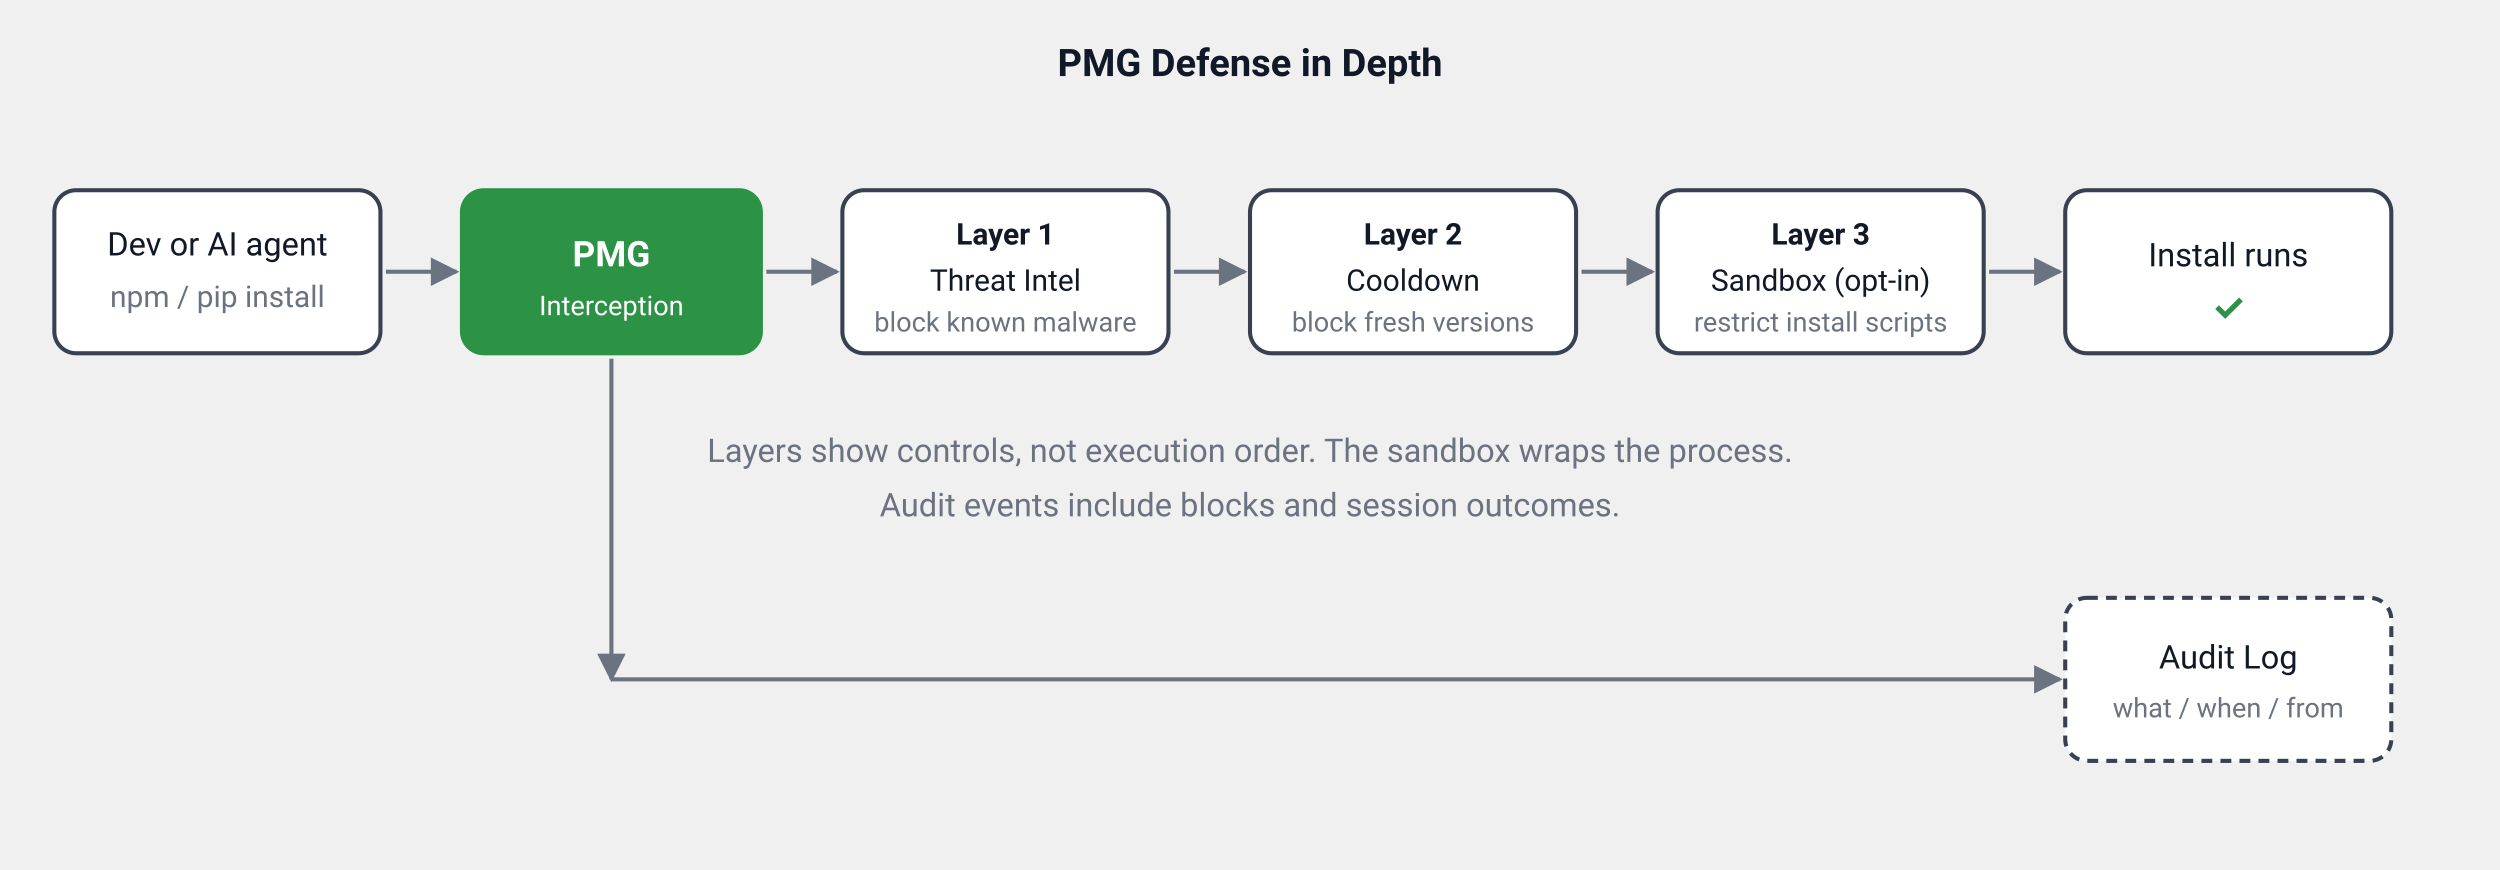
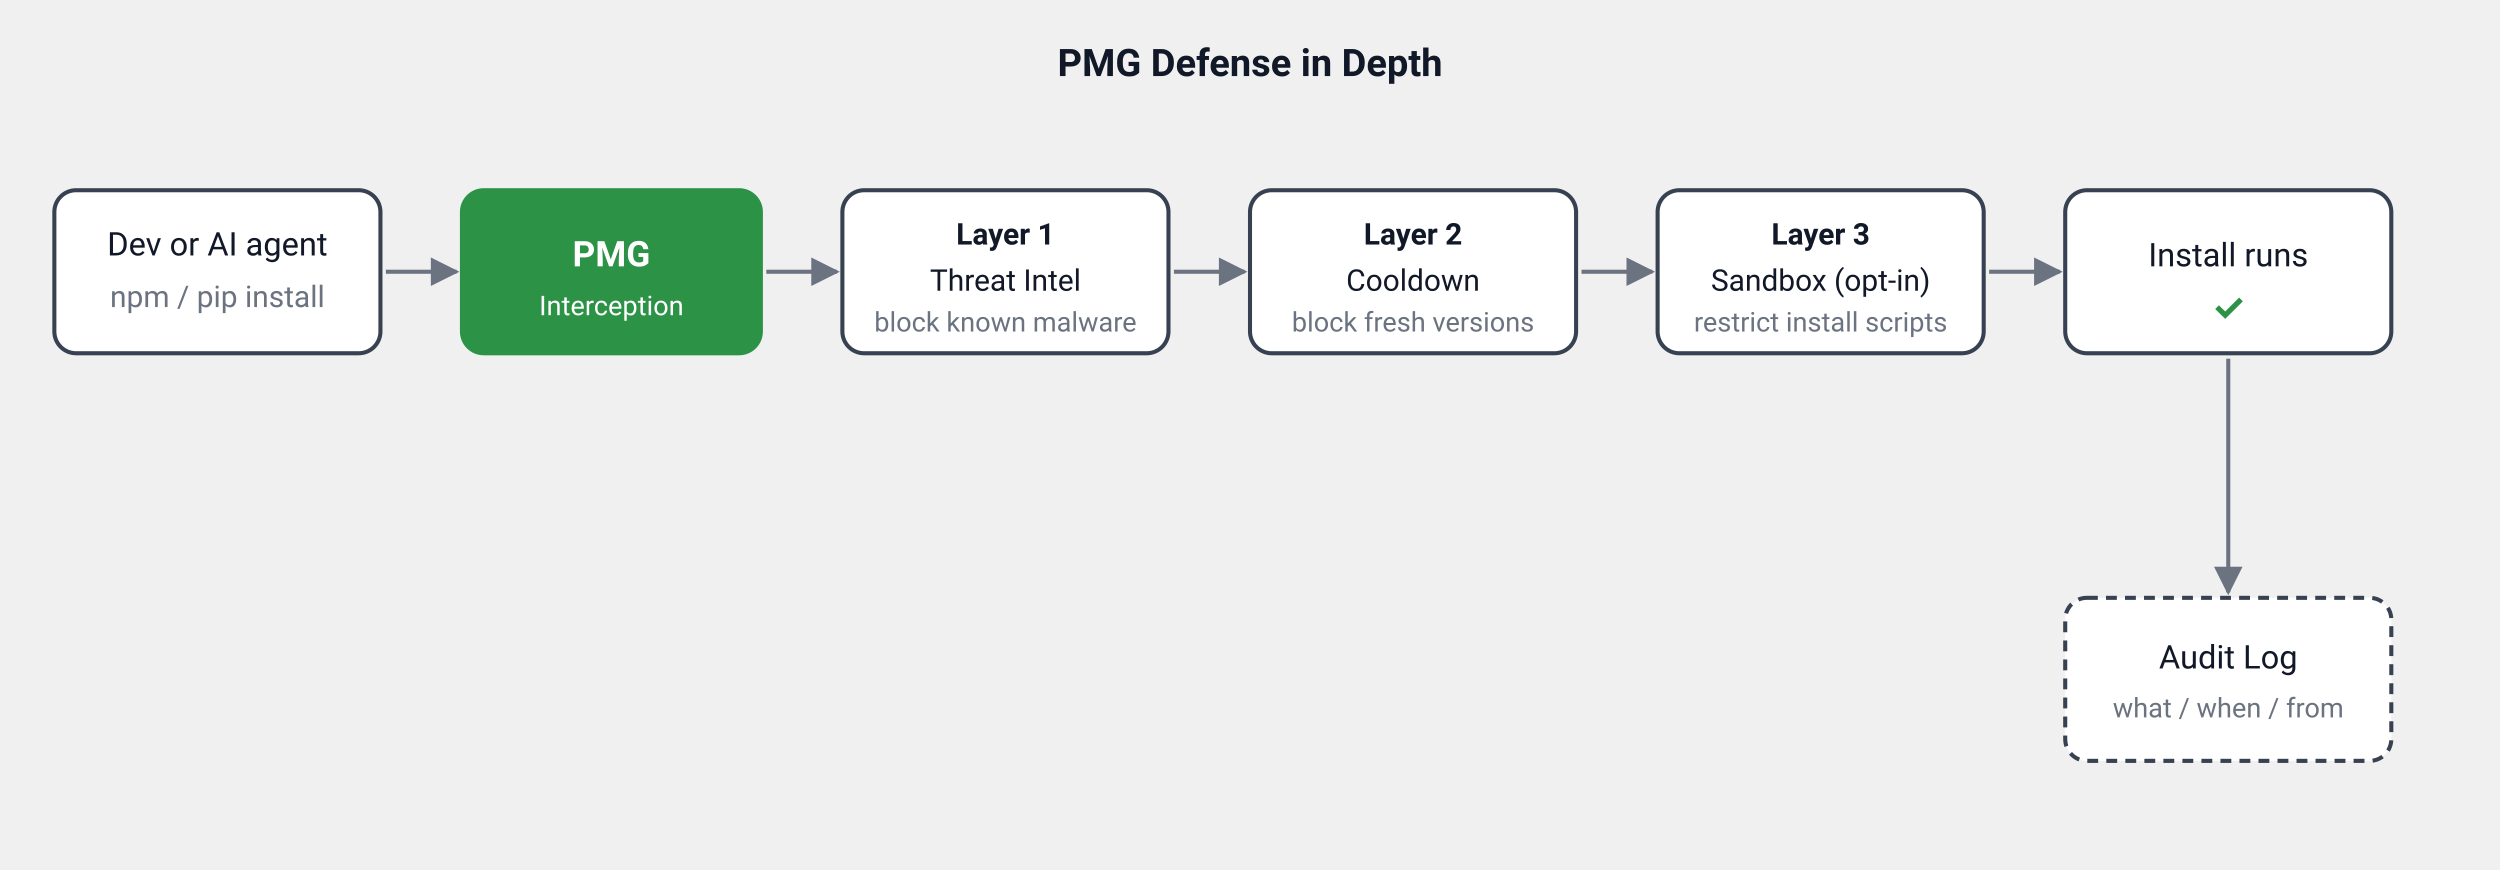
<svg xmlns="http://www.w3.org/2000/svg" viewBox="0 0 920 320" font-family="-apple-system, BlinkMacSystemFont, 'Segoe UI', Roboto, sans-serif">
  <defs>
    <marker id="arrow" viewBox="0 0 10 10" refX="9" refY="5" markerWidth="7" markerHeight="7" orient="auto">
      <path d="M0,0 L10,5 L0,10 z" fill="#6b7280" />
    </marker>
  </defs>
  <text x="460" y="28" text-anchor="middle" font-size="14" font-weight="600" fill="#111827">PMG Defense in Depth</text>
  <rect x="20" y="70" width="120" height="60" rx="8" fill="#ffffff" stroke="#374151" stroke-width="1.5" />
  <text x="80" y="94" text-anchor="middle" font-size="12" fill="#111827">Dev or AI agent</text>
  <text x="80" y="113" text-anchor="middle" font-size="11" fill="#6b7280">npm / pip install</text>
  <line x1="142" y1="100" x2="168" y2="100" stroke="#6b7280" stroke-width="1.5" marker-end="url(#arrow)" />
  <rect x="170" y="70" width="110" height="60" rx="8" fill="#2b9246" stroke="#2b9246" stroke-width="1.5" />
  <text x="225" y="98" text-anchor="middle" font-size="13" font-weight="700" fill="#ffffff">PMG</text>
  <text x="225" y="116" text-anchor="middle" font-size="10" fill="#ffffff">Interception</text>
  <line x1="282" y1="100" x2="308" y2="100" stroke="#6b7280" stroke-width="1.5" marker-end="url(#arrow)" />
  <rect x="310" y="70" width="120" height="60" rx="8" fill="#ffffff" stroke="#374151" stroke-width="1.5" />
  <text x="370" y="90" text-anchor="middle" font-size="11" font-weight="600" fill="#111827">Layer 1</text>
  <text x="370" y="107" text-anchor="middle" font-size="11" fill="#111827">Threat Intel</text>
  <text x="370" y="122" text-anchor="middle" font-size="10" fill="#6b7280">block known malware</text>
  <line x1="432" y1="100" x2="458" y2="100" stroke="#6b7280" stroke-width="1.5" marker-end="url(#arrow)" />
  <rect x="460" y="70" width="120" height="60" rx="8" fill="#ffffff" stroke="#374151" stroke-width="1.5" />
  <text x="520" y="90" text-anchor="middle" font-size="11" font-weight="600" fill="#111827">Layer 2</text>
  <text x="520" y="107" text-anchor="middle" font-size="11" fill="#111827">Cooldown</text>
  <text x="520" y="122" text-anchor="middle" font-size="10" fill="#6b7280">block fresh versions</text>
  <line x1="582" y1="100" x2="608" y2="100" stroke="#6b7280" stroke-width="1.5" marker-end="url(#arrow)" />
  <rect x="610" y="70" width="120" height="60" rx="8" fill="#ffffff" stroke="#374151" stroke-width="1.5" />
  <text x="670" y="90" text-anchor="middle" font-size="11" font-weight="600" fill="#111827">Layer 3</text>
  <text x="670" y="107" text-anchor="middle" font-size="11" fill="#111827">Sandbox (opt-in)</text>
  <text x="670" y="122" text-anchor="middle" font-size="10" fill="#6b7280">restrict install scripts</text>
  <line x1="732" y1="100" x2="758" y2="100" stroke="#6b7280" stroke-width="1.5" marker-end="url(#arrow)" />
  <rect x="760" y="70" width="120" height="60" rx="8" fill="#ffffff" stroke="#374151" stroke-width="1.5" />
  <text x="820" y="98" text-anchor="middle" font-size="12" fill="#111827">Install runs</text>
  <text x="820" y="118" text-anchor="middle" font-size="14" font-weight="700" fill="#2b9246">✓</text>
-   <line x1="225" y1="132" x2="225" y2="250" stroke="#6b7280" stroke-width="1.5" marker-end="url(#arrow)" />
-   <line x1="225" y1="250" x2="758" y2="250" stroke="#6b7280" stroke-width="1.5" marker-end="url(#arrow)" />
-   <text x="460" y="170" text-anchor="middle" font-size="12" fill="#6b7280">Layers show controls, not execution order. The sandbox wraps the process.</text>
-   <text x="460" y="190" text-anchor="middle" font-size="12" fill="#6b7280">Audit events include blocks and session outcomes.</text>
+   <line x1="820" y1="132" x2="820" y2="218" stroke="#6b7280" stroke-width="1.5" marker-end="url(#arrow)" />
  <rect x="760" y="220" width="120" height="60" rx="8" fill="#ffffff" stroke="#374151" stroke-width="1.5" stroke-dasharray="4 3" />
  <text x="820" y="246" text-anchor="middle" font-size="12" fill="#111827">Audit Log</text>
  <text x="820" y="264" text-anchor="middle" font-size="10" fill="#6b7280">what / when / from</text>
</svg>
